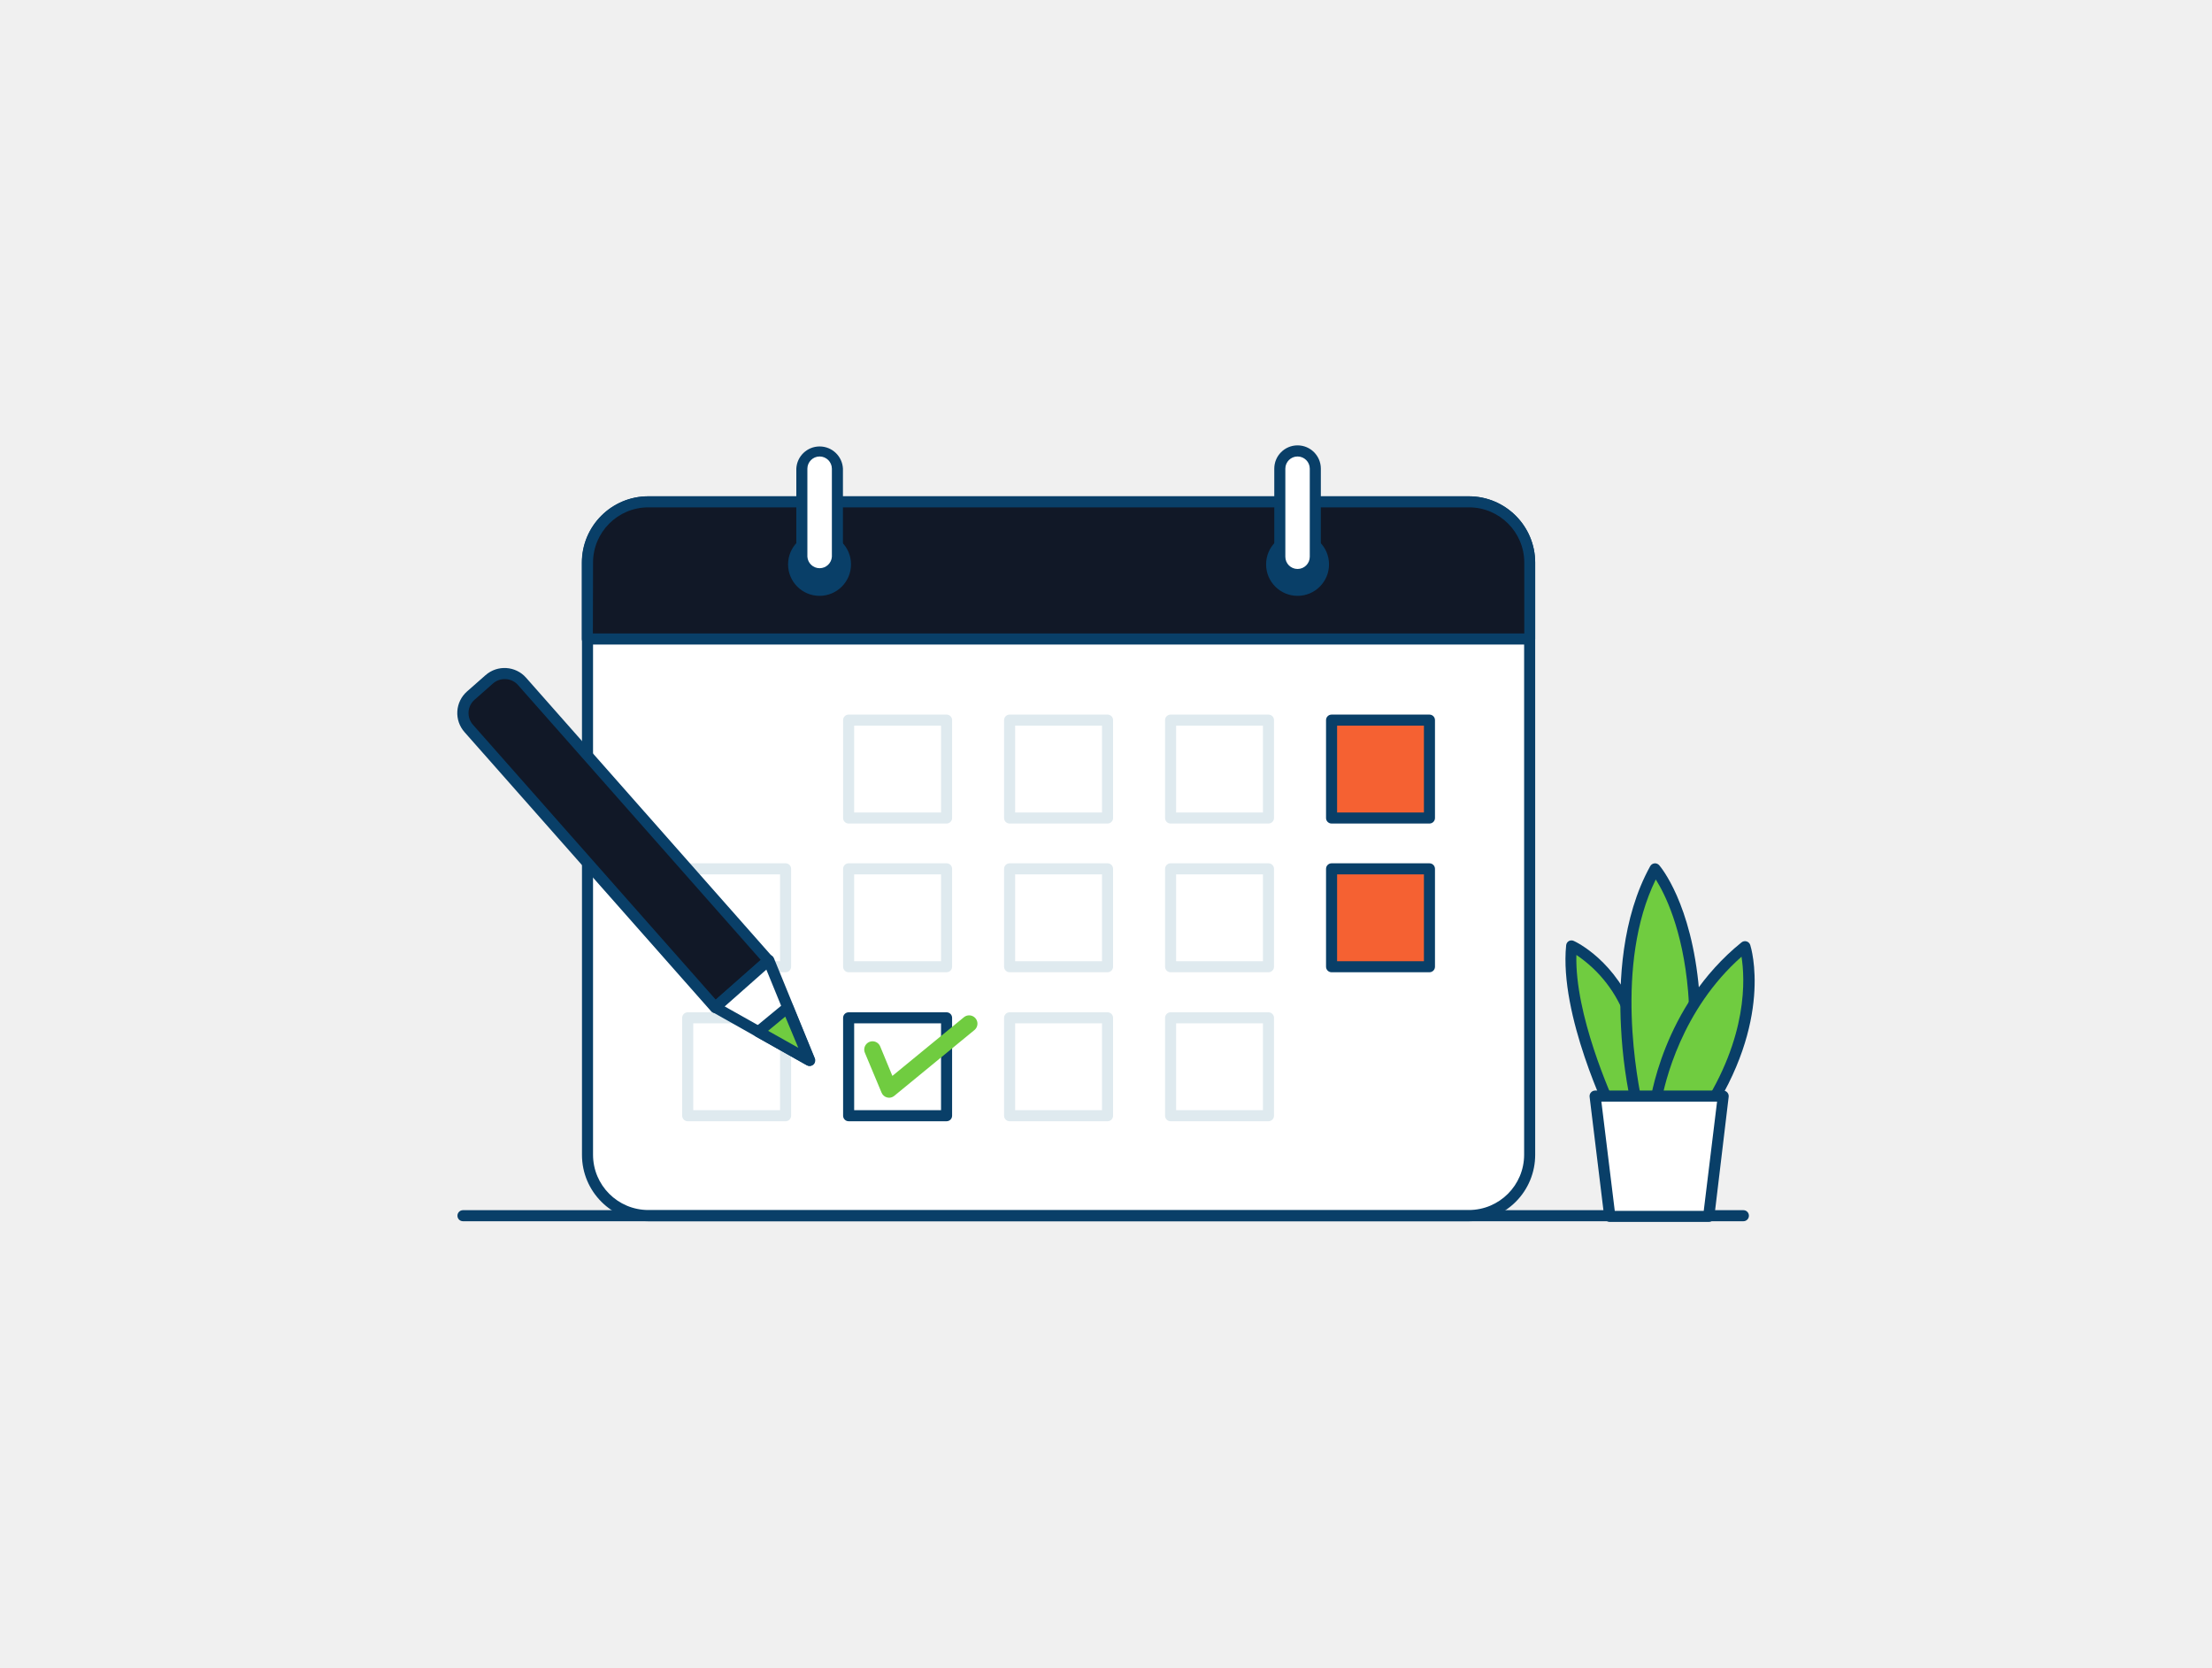
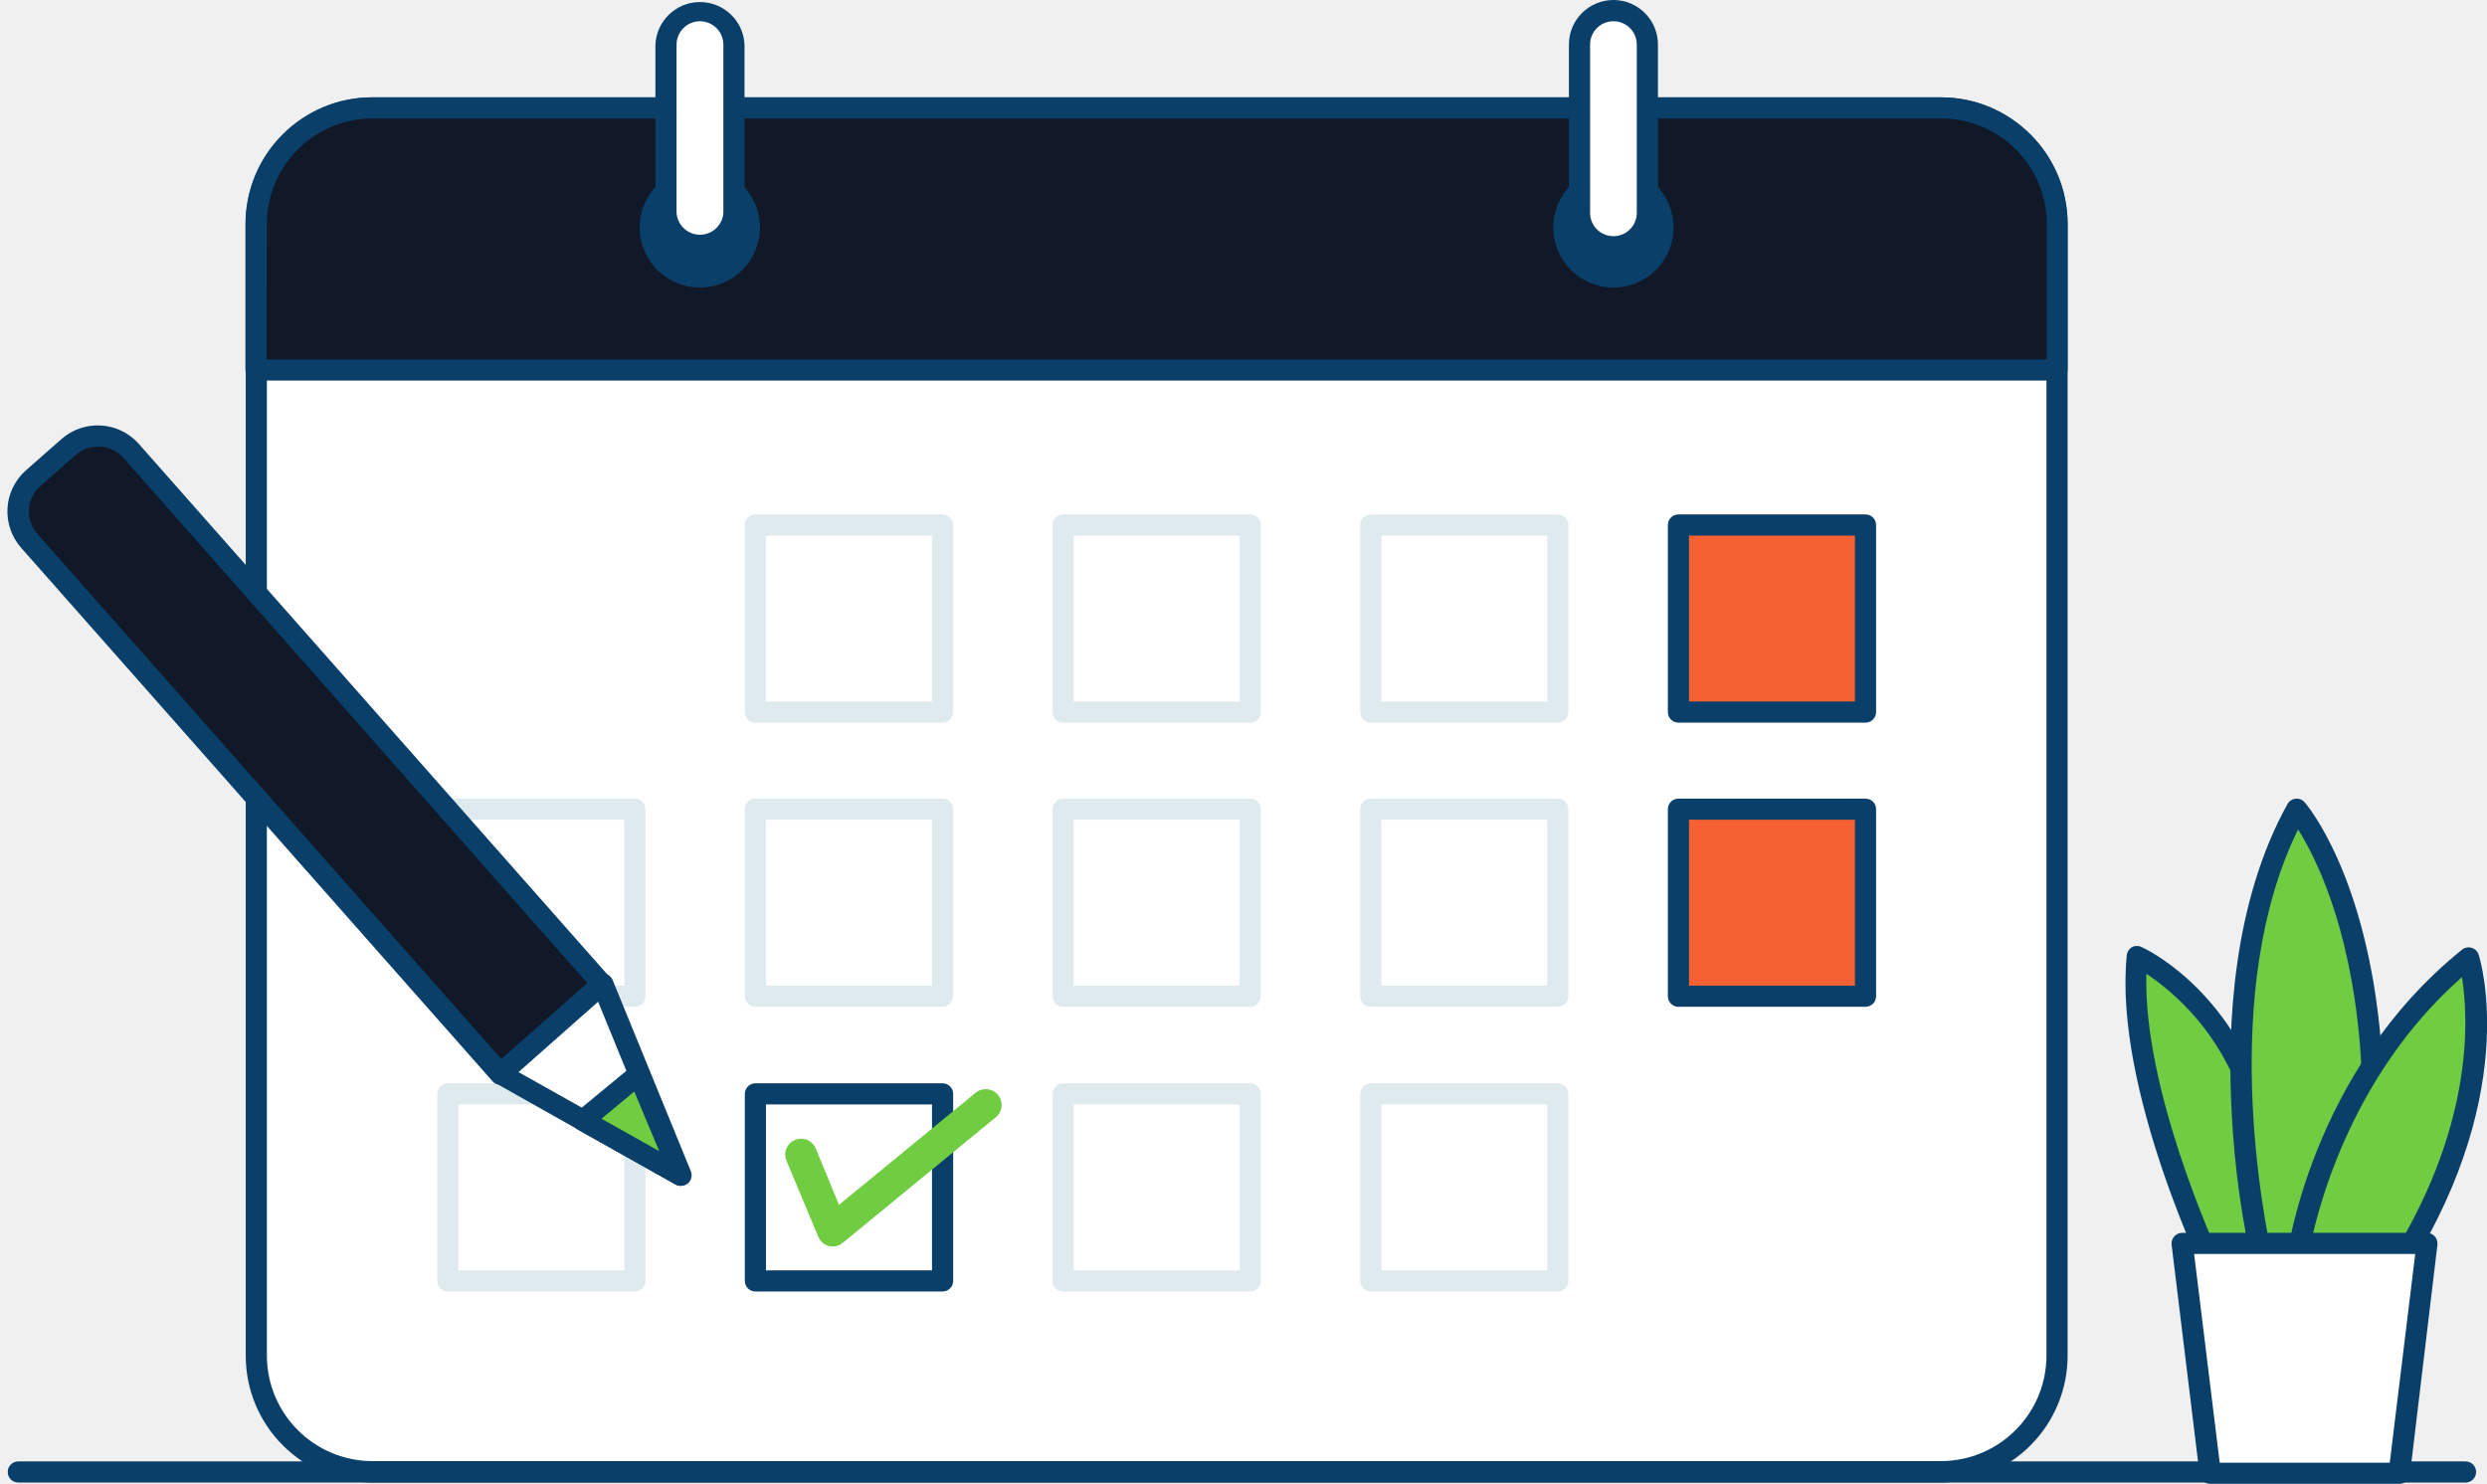
- <svg xmlns="http://www.w3.org/2000/svg" viewBox="0 0 400 300" width="406" height="306" class="illustration styles_illustrationTablet__1DWOa">
+ <svg xmlns="http://www.w3.org/2000/svg" class="illustration styles_illustrationTablet__1DWOa" viewBox="81.99 79.79 235.3 140.41">
  <g id="_15_calendar_outline" data-name="#15_calendar_outline">
    <path d="M315.26,220.08H83.72a1,1,0,0,1,0-2H315.26a1,1,0,0,1,0,2Z" fill="#093f68" />
    <rect x="106.21" y="89.95" width="170.43" height="129.12" rx="11.03" fill="#fff" />
    <path d="M265.61,220.08H117.24a12,12,0,0,1-12-12V101a12,12,0,0,1,12-12H265.61a12,12,0,0,1,12,12V208.05A12,12,0,0,1,265.61,220.08ZM117.24,91a10,10,0,0,0-10,10V208.05a10,10,0,0,0,10,10H265.61a10,10,0,0,0,10-10V101a10,10,0,0,0-10-10Z" fill="#093f68" />
    <path d="M276.64,101V114.8H106.21V101a11,11,0,0,1,11-11H265.61A11,11,0,0,1,276.64,101Z" fill="#111827" />
    <path d="M276.64,115.8H106.21a1,1,0,0,1-1-1V101a12,12,0,0,1,12-12H265.61a12,12,0,0,1,12,12V114.8A1,1,0,0,1,276.64,115.8Zm-169.43-2H275.64V101a10,10,0,0,0-10-10H117.24a10,10,0,0,0-10,10Z" fill="#093f68" />
    <rect x="153.46" y="129.47" width="17.7" height="17.7" fill="#fff" />
    <path d="M171.17,148.17H153.46a1,1,0,0,1-1-1v-17.7a1,1,0,0,1,1-1h17.71a1,1,0,0,1,1,1v17.7A1,1,0,0,1,171.17,148.17Zm-16.71-2h15.71v-15.7H154.46Z" fill="#dfeaef" />
    <rect x="182.57" y="129.47" width="17.7" height="17.7" fill="#fff" />
    <path d="M200.28,148.17H182.57a1,1,0,0,1-1-1v-17.7a1,1,0,0,1,1-1h17.71a1,1,0,0,1,1,1v17.7A1,1,0,0,1,200.28,148.17Zm-16.71-2h15.71v-15.7H183.57Z" fill="#dfeaef" />
    <rect x="211.68" y="129.47" width="17.7" height="17.7" fill="#fff" />
    <path d="M229.38,148.17h-17.7a1,1,0,0,1-1-1v-17.7a1,1,0,0,1,1-1h17.7a1,1,0,0,1,1,1v17.7A1,1,0,0,1,229.38,148.17Zm-16.7-2h15.7v-15.7h-15.7Z" fill="#dfeaef" />
    <rect x="240.79" y="129.47" width="17.7" height="17.7" fill="#f56132" />
    <path d="M258.49,148.17h-17.7a1,1,0,0,1-1-1v-17.7a1,1,0,0,1,1-1h17.7a1,1,0,0,1,1,1v17.7A1,1,0,0,1,258.49,148.17Zm-16.7-2h15.7v-15.7h-15.7Z" fill="#093f68" />
    <rect x="124.36" y="156.36" width="17.7" height="17.7" fill="#fff" />
    <path d="M142.06,175.06h-17.7a1,1,0,0,1-1-1v-17.7a1,1,0,0,1,1-1h17.7a1,1,0,0,1,1,1v17.7A1,1,0,0,1,142.06,175.06Zm-16.7-2h15.7v-15.7h-15.7Z" fill="#dfeaef" />
    <rect x="153.46" y="156.36" width="17.7" height="17.7" fill="#fff" />
    <path d="M171.17,175.06H153.46a1,1,0,0,1-1-1v-17.7a1,1,0,0,1,1-1h17.71a1,1,0,0,1,1,1v17.7A1,1,0,0,1,171.17,175.06Zm-16.71-2h15.71v-15.7H154.46Z" fill="#dfeaef" />
    <rect x="182.57" y="156.36" width="17.7" height="17.7" fill="#fff" />
    <path d="M200.28,175.06H182.57a1,1,0,0,1-1-1v-17.7a1,1,0,0,1,1-1h17.71a1,1,0,0,1,1,1v17.7A1,1,0,0,1,200.28,175.06Zm-16.71-2h15.71v-15.7H183.57Z" fill="#dfeaef" />
    <rect x="211.68" y="156.36" width="17.7" height="17.7" fill="#fff" />
    <path d="M229.38,175.06h-17.7a1,1,0,0,1-1-1v-17.7a1,1,0,0,1,1-1h17.7a1,1,0,0,1,1,1v17.7A1,1,0,0,1,229.38,175.06Zm-16.7-2h15.7v-15.7h-15.7Z" fill="#dfeaef" />
    <rect x="240.79" y="156.36" width="17.7" height="17.7" fill="#f56132" />
    <path d="M258.49,175.06h-17.7a1,1,0,0,1-1-1v-17.7a1,1,0,0,1,1-1h17.7a1,1,0,0,1,1,1v17.7A1,1,0,0,1,258.49,175.06Zm-16.7-2h15.7v-15.7h-15.7Z" fill="#093f68" />
    <rect x="124.36" y="183.25" width="17.7" height="17.7" fill="#fff" />
    <path d="M142.06,202h-17.7a1,1,0,0,1-1-1v-17.7a1,1,0,0,1,1-1h17.7a1,1,0,0,1,1,1V201A1,1,0,0,1,142.06,202Zm-16.7-2h15.7v-15.7h-15.7Z" fill="#dfeaef" />
    <rect x="153.46" y="183.25" width="17.7" height="17.7" fill="#fff" />
    <path d="M171.17,202H153.46a1,1,0,0,1-1-1v-17.7a1,1,0,0,1,1-1h17.71a1,1,0,0,1,1,1V201A1,1,0,0,1,171.17,202Zm-16.71-2h15.71v-15.7H154.46Z" fill="#093f68" />
    <rect x="182.57" y="183.25" width="17.7" height="17.7" fill="#fff" />
    <path d="M200.28,202H182.57a1,1,0,0,1-1-1v-17.7a1,1,0,0,1,1-1h17.71a1,1,0,0,1,1,1V201A1,1,0,0,1,200.28,202Zm-16.71-2h15.71v-15.7H183.57Z" fill="#dfeaef" />
    <rect x="211.68" y="183.25" width="17.7" height="17.7" fill="#fff" />
    <path d="M229.38,202h-17.7a1,1,0,0,1-1-1v-17.7a1,1,0,0,1,1-1h17.7a1,1,0,0,1,1,1V201A1,1,0,0,1,229.38,202Zm-16.7-2h15.7v-15.7h-15.7Z" fill="#dfeaef" />
    <circle cx="148.21" cy="101.29" r="4.69" fill="#093f68" />
    <path d="M148.21,107a5.69,5.69,0,1,1,5.68-5.69A5.69,5.69,0,0,1,148.21,107Zm0-9.38a3.69,3.69,0,1,0,3.68,3.69A3.69,3.69,0,0,0,148.21,97.6Z" fill="#093f68" />
    <rect x="144.99" y="80.8" width="6.42" height="22.34" rx="3.21" fill="#fff" />
    <path d="M148.21,104.14A4.22,4.22,0,0,1,144,99.93V84a4.22,4.22,0,0,1,8.43,0V99.93A4.22,4.22,0,0,1,148.21,104.14Zm0-22.34A2.22,2.22,0,0,0,146,84V99.93a2.22,2.22,0,0,0,4.43,0V84A2.22,2.22,0,0,0,148.21,81.8Z" fill="#093f68" />
    <circle cx="234.64" cy="101.29" r="4.69" fill="#093f68" />
    <path d="M234.64,107a5.69,5.69,0,1,1,5.69-5.69A5.69,5.69,0,0,1,234.64,107Zm0-9.38a3.69,3.69,0,1,0,3.69,3.69A3.69,3.69,0,0,0,234.64,97.6Z" fill="#093f68" />
    <rect x="231.43" y="80.8" width="6.42" height="22.34" rx="3.21" fill="#fff" />
    <path d="M234.64,104.14a4.22,4.22,0,0,1-4.21-4.21V84a4.21,4.21,0,0,1,8.42,0V99.93A4.22,4.22,0,0,1,234.64,104.14Zm0-22.34A2.21,2.21,0,0,0,232.43,84V99.93a2.21,2.21,0,0,0,4.42,0V84A2.21,2.21,0,0,0,234.64,81.8Z" fill="#093f68" />
    <path d="M160.78,197.75a1.57,1.57,0,0,1-.37-.05,1.48,1.48,0,0,1-1-.88l-3-7.17a1.5,1.5,0,1,1,2.77-1.15l2.19,5.3,12.9-10.58a1.5,1.5,0,1,1,1.9,2.32l-14.46,11.87A1.51,1.51,0,0,1,160.78,197.75Z" fill="#70cc40" />
    <path d="M108.26,114.61h4.45a4.2,4.2,0,0,1,4.2,4.2v67.32a0,0,0,0,1,0,0H104.06a0,0,0,0,1,0,0V118.82A4.2,4.2,0,0,1,108.26,114.61Z" transform="translate(-71.87 110.79) rotate(-41.45)" fill="#111827" />
    <path d="M129.34,182.44h-.07a1,1,0,0,1-.68-.33L84,131.64a5.2,5.2,0,0,1,.45-7.35l3.34-2.94a5.2,5.2,0,0,1,7.34.45l44.56,50.47a1,1,0,0,1-.09,1.41L130,182.19A1,1,0,0,1,129.34,182.44ZM91.26,122.05a3.19,3.19,0,0,0-2.12.8l-3.33,2.94a3.19,3.19,0,0,0-.28,4.52L129.42,180l8.14-7.18-43.9-49.71A3.17,3.17,0,0,0,91.26,122.05Z" fill="#093f68" />
    <polygon points="138.97 172.92 143.14 183.1 146.38 191.02 138.92 186.83 129.33 181.44 138.97 172.92" fill="#fff" />
    <path d="M146.38,192a1,1,0,0,1-.49-.13l-17-9.58a1,1,0,0,1-.5-.77,1,1,0,0,1,.33-.85l9.64-8.52a1,1,0,0,1,.89-.22,1,1,0,0,1,.7.59l7.4,18.1a1,1,0,0,1-.26,1.13A1,1,0,0,1,146.38,192Zm-15.33-10.76,13.31,7.48-5.78-14.14Z" fill="#093f68" />
    <polygon points="142.46 181.44 146.38 191.02 137.14 185.83 142.46 181.44" fill="#70cc40" />
    <path d="M146.38,192a1,1,0,0,1-.49-.13l-9.24-5.19a1,1,0,0,1-.51-.78,1,1,0,0,1,.36-.86l5.32-4.39a1,1,0,0,1,1.56.39l3.92,9.58a1,1,0,0,1-.26,1.13A1,1,0,0,1,146.38,192Zm-7.48-6.35,5.46,3.07L142,183.08Z" fill="#093f68" />
    <path d="M292,201.18s-9.05-18.45-7.79-30.92c0,0,7.28,3.29,10.79,13,5.36,14.86,4.12,17.93,4.12,17.93Z" fill="#70cc40" />
    <path d="M299.12,202.2h0l-7.12,0a1,1,0,0,1-.89-.56c-.38-.76-9.17-18.85-7.9-31.46a1,1,0,0,1,.5-.77,1,1,0,0,1,.91,0c.31.14,7.71,3.58,11.32,13.58,5.22,14.48,4.34,18.07,4.11,18.64A1,1,0,0,1,299.12,202.2Zm-6.48-2h5.61c0-1.48-.32-5.86-4.19-16.59a23.27,23.27,0,0,0-9-11.68C284.76,182.67,291.23,197.18,292.64,200.19Z" fill="#093f68" />
    <path d="M296.31,200.29s-6.8-26.31,3-43.93c0,0,5.63,6.44,7,22a39.31,39.31,0,0,1-4.07,21.52Z" fill="#70cc40" />
    <path d="M296.31,201.29a1,1,0,0,1-1-.75A87,87,0,0,1,293.13,185c-.44-8.15.12-19.81,5.28-29.12a1,1,0,0,1,.77-.51,1,1,0,0,1,.86.34c.23.27,5.85,6.86,7.21,22.59a40,40,0,0,1-4.2,22.12,1,1,0,0,1-.79.49l-5.89.39Zm3.1-43c-7.51,15.3-3.31,36.59-2.33,41l4.49-.3a39.36,39.36,0,0,0,3.69-20.47C304.29,167.19,301,160.79,299.41,158.27Z" fill="#093f68" />
    <path d="M299.24,199.47s2.11-17.57,16.31-29c0,0,4.19,13.09-7.55,30.59Z" fill="#70cc40" />
    <path d="M308,202l-.17,0-8.76-1.55a1,1,0,0,1-.82-1.1c.09-.73,2.32-18.11,16.67-29.69a1,1,0,0,1,.92-.18,1,1,0,0,1,.66.65c.18.55,4.2,13.75-7.67,31.45A1,1,0,0,1,308,202Zm-7.61-3.36,7.14,1.26c8.65-13.21,8-23.83,7.39-27.65C304.09,181.8,301,195.05,300.39,198.66Z" fill="#093f68" />
    <polygon points="308.97 219.2 291.1 219.2 288.45 197.45 311.61 197.45 308.97 219.2" fill="#fff" />
    <path d="M309,220.2H291.1a1,1,0,0,1-1-.88l-2.65-21.75a1,1,0,0,1,.25-.78,1,1,0,0,1,.75-.34h23.15a1,1,0,0,1,.75.34,1,1,0,0,1,.25.78L310,219.32A1,1,0,0,1,309,220.2Zm-17-2h16.09l2.41-19.75H289.58Z" fill="#093f68" />
  </g>
</svg>
